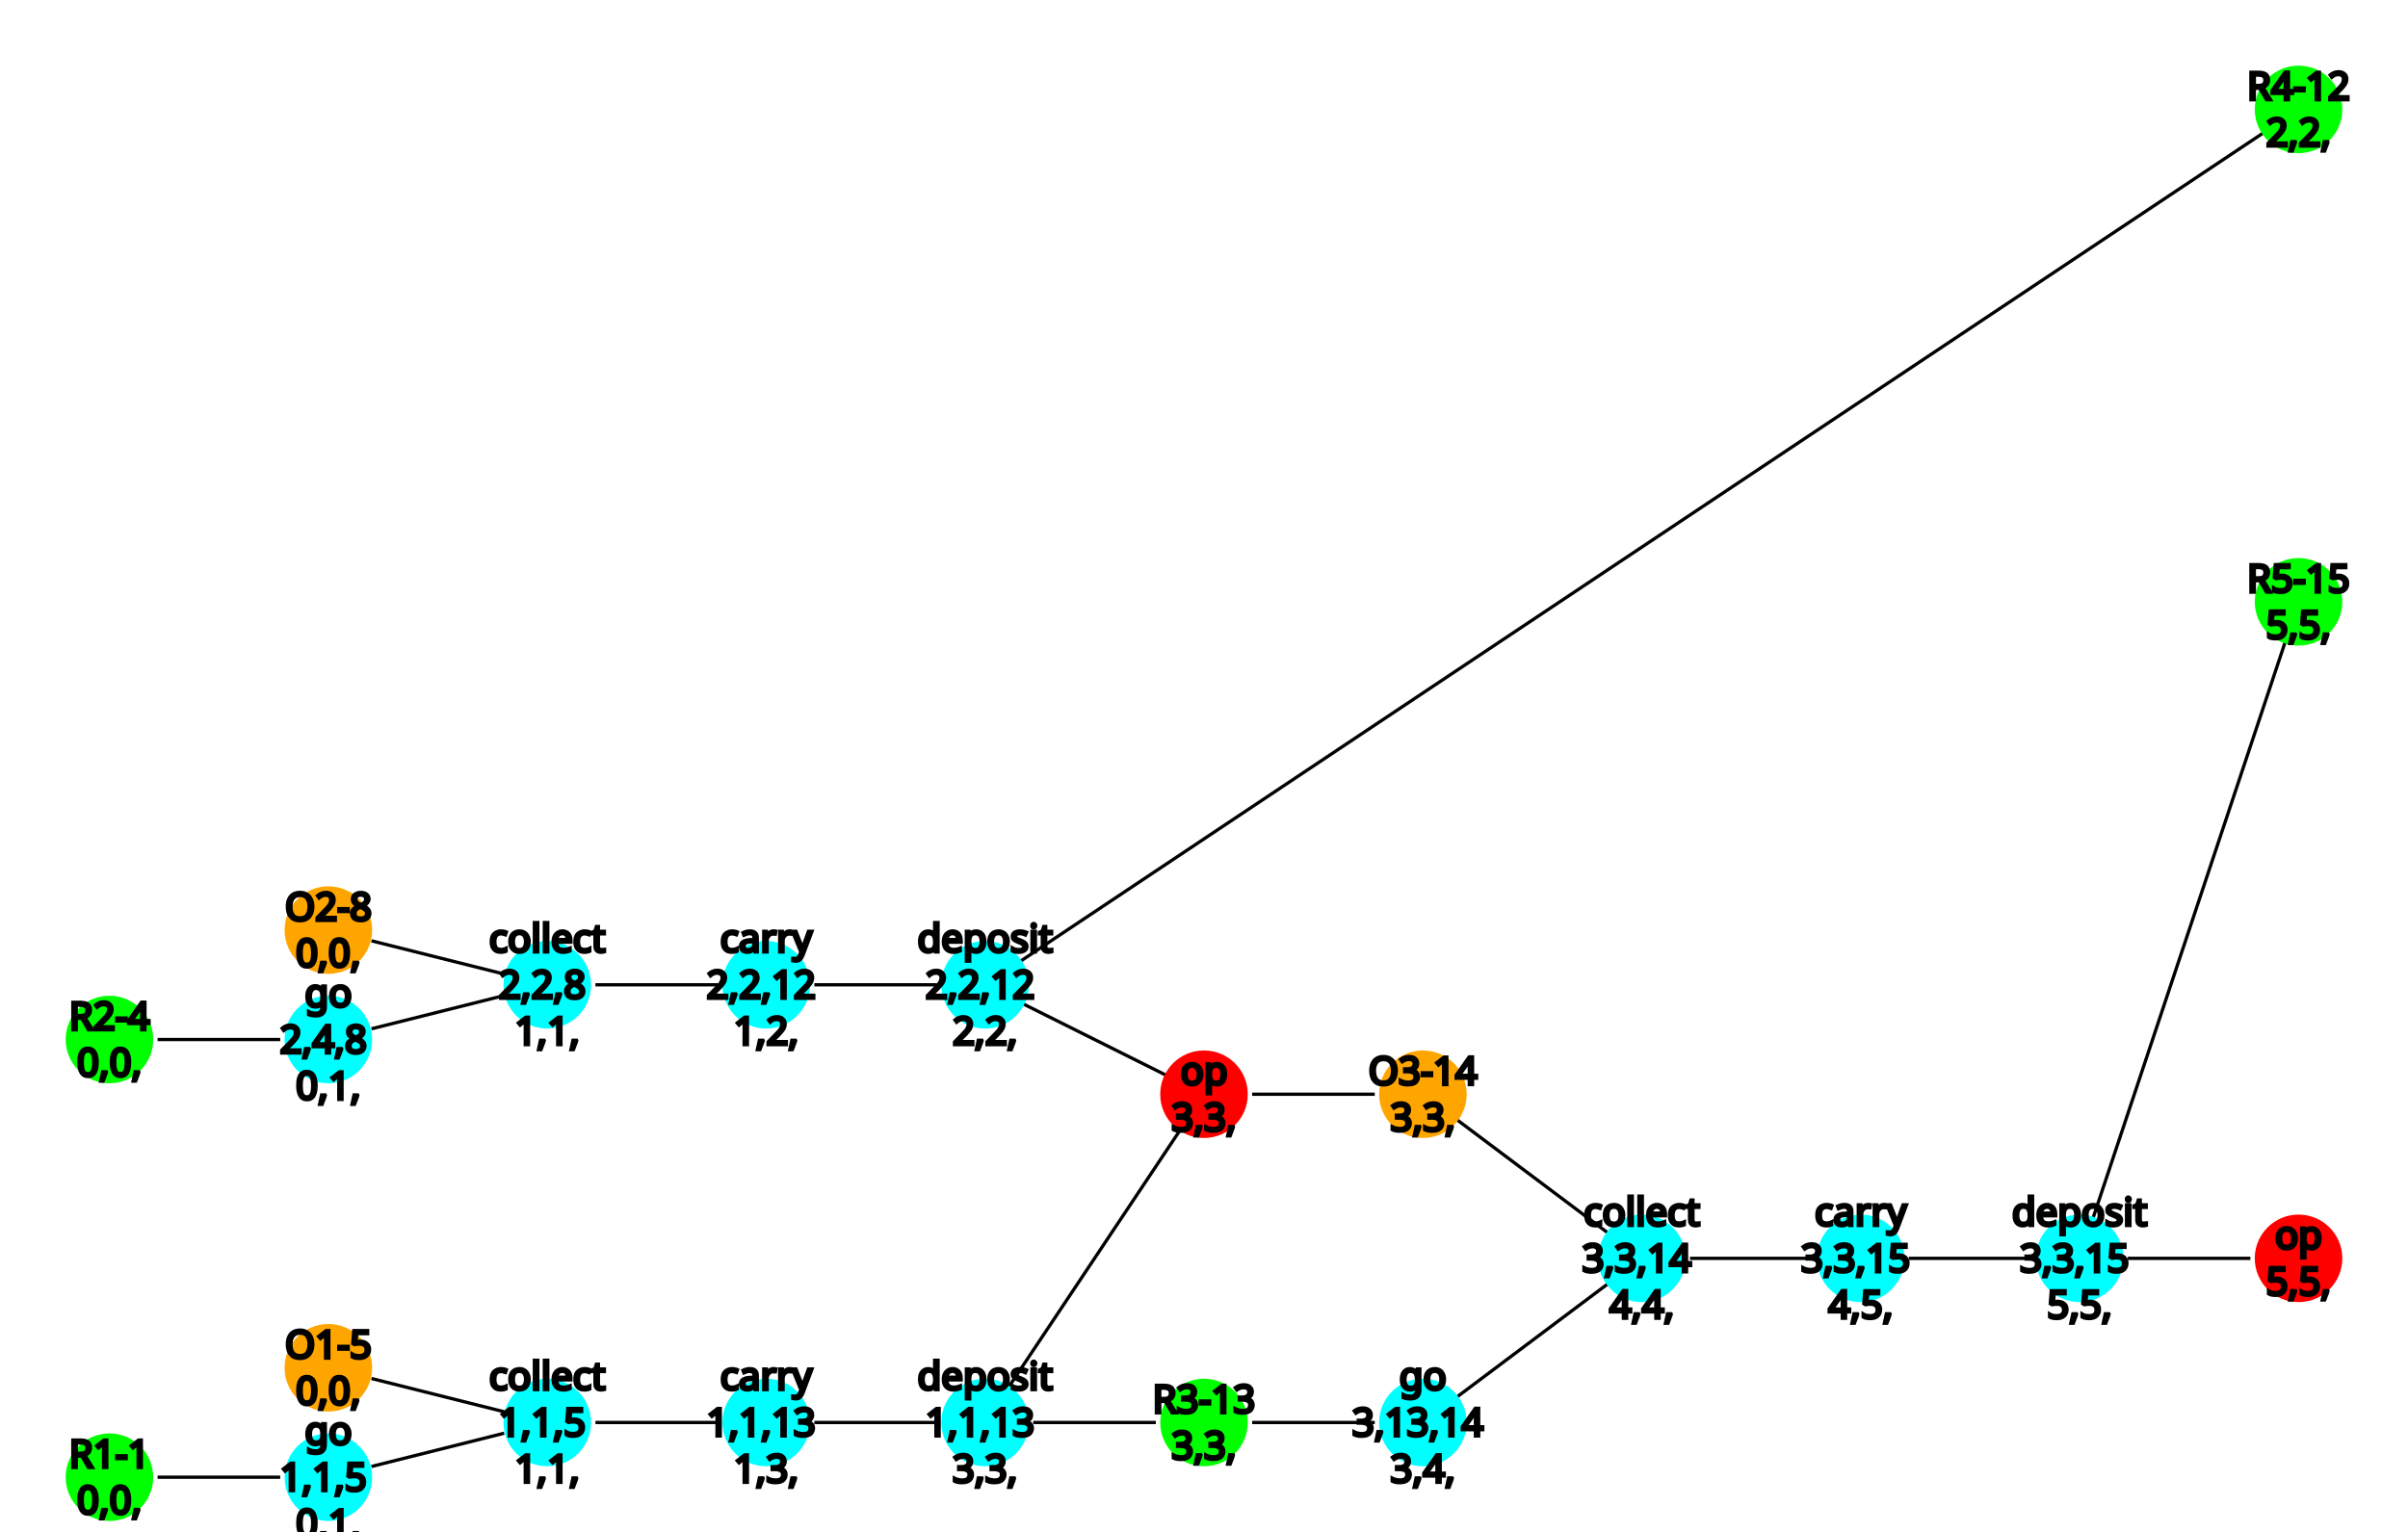
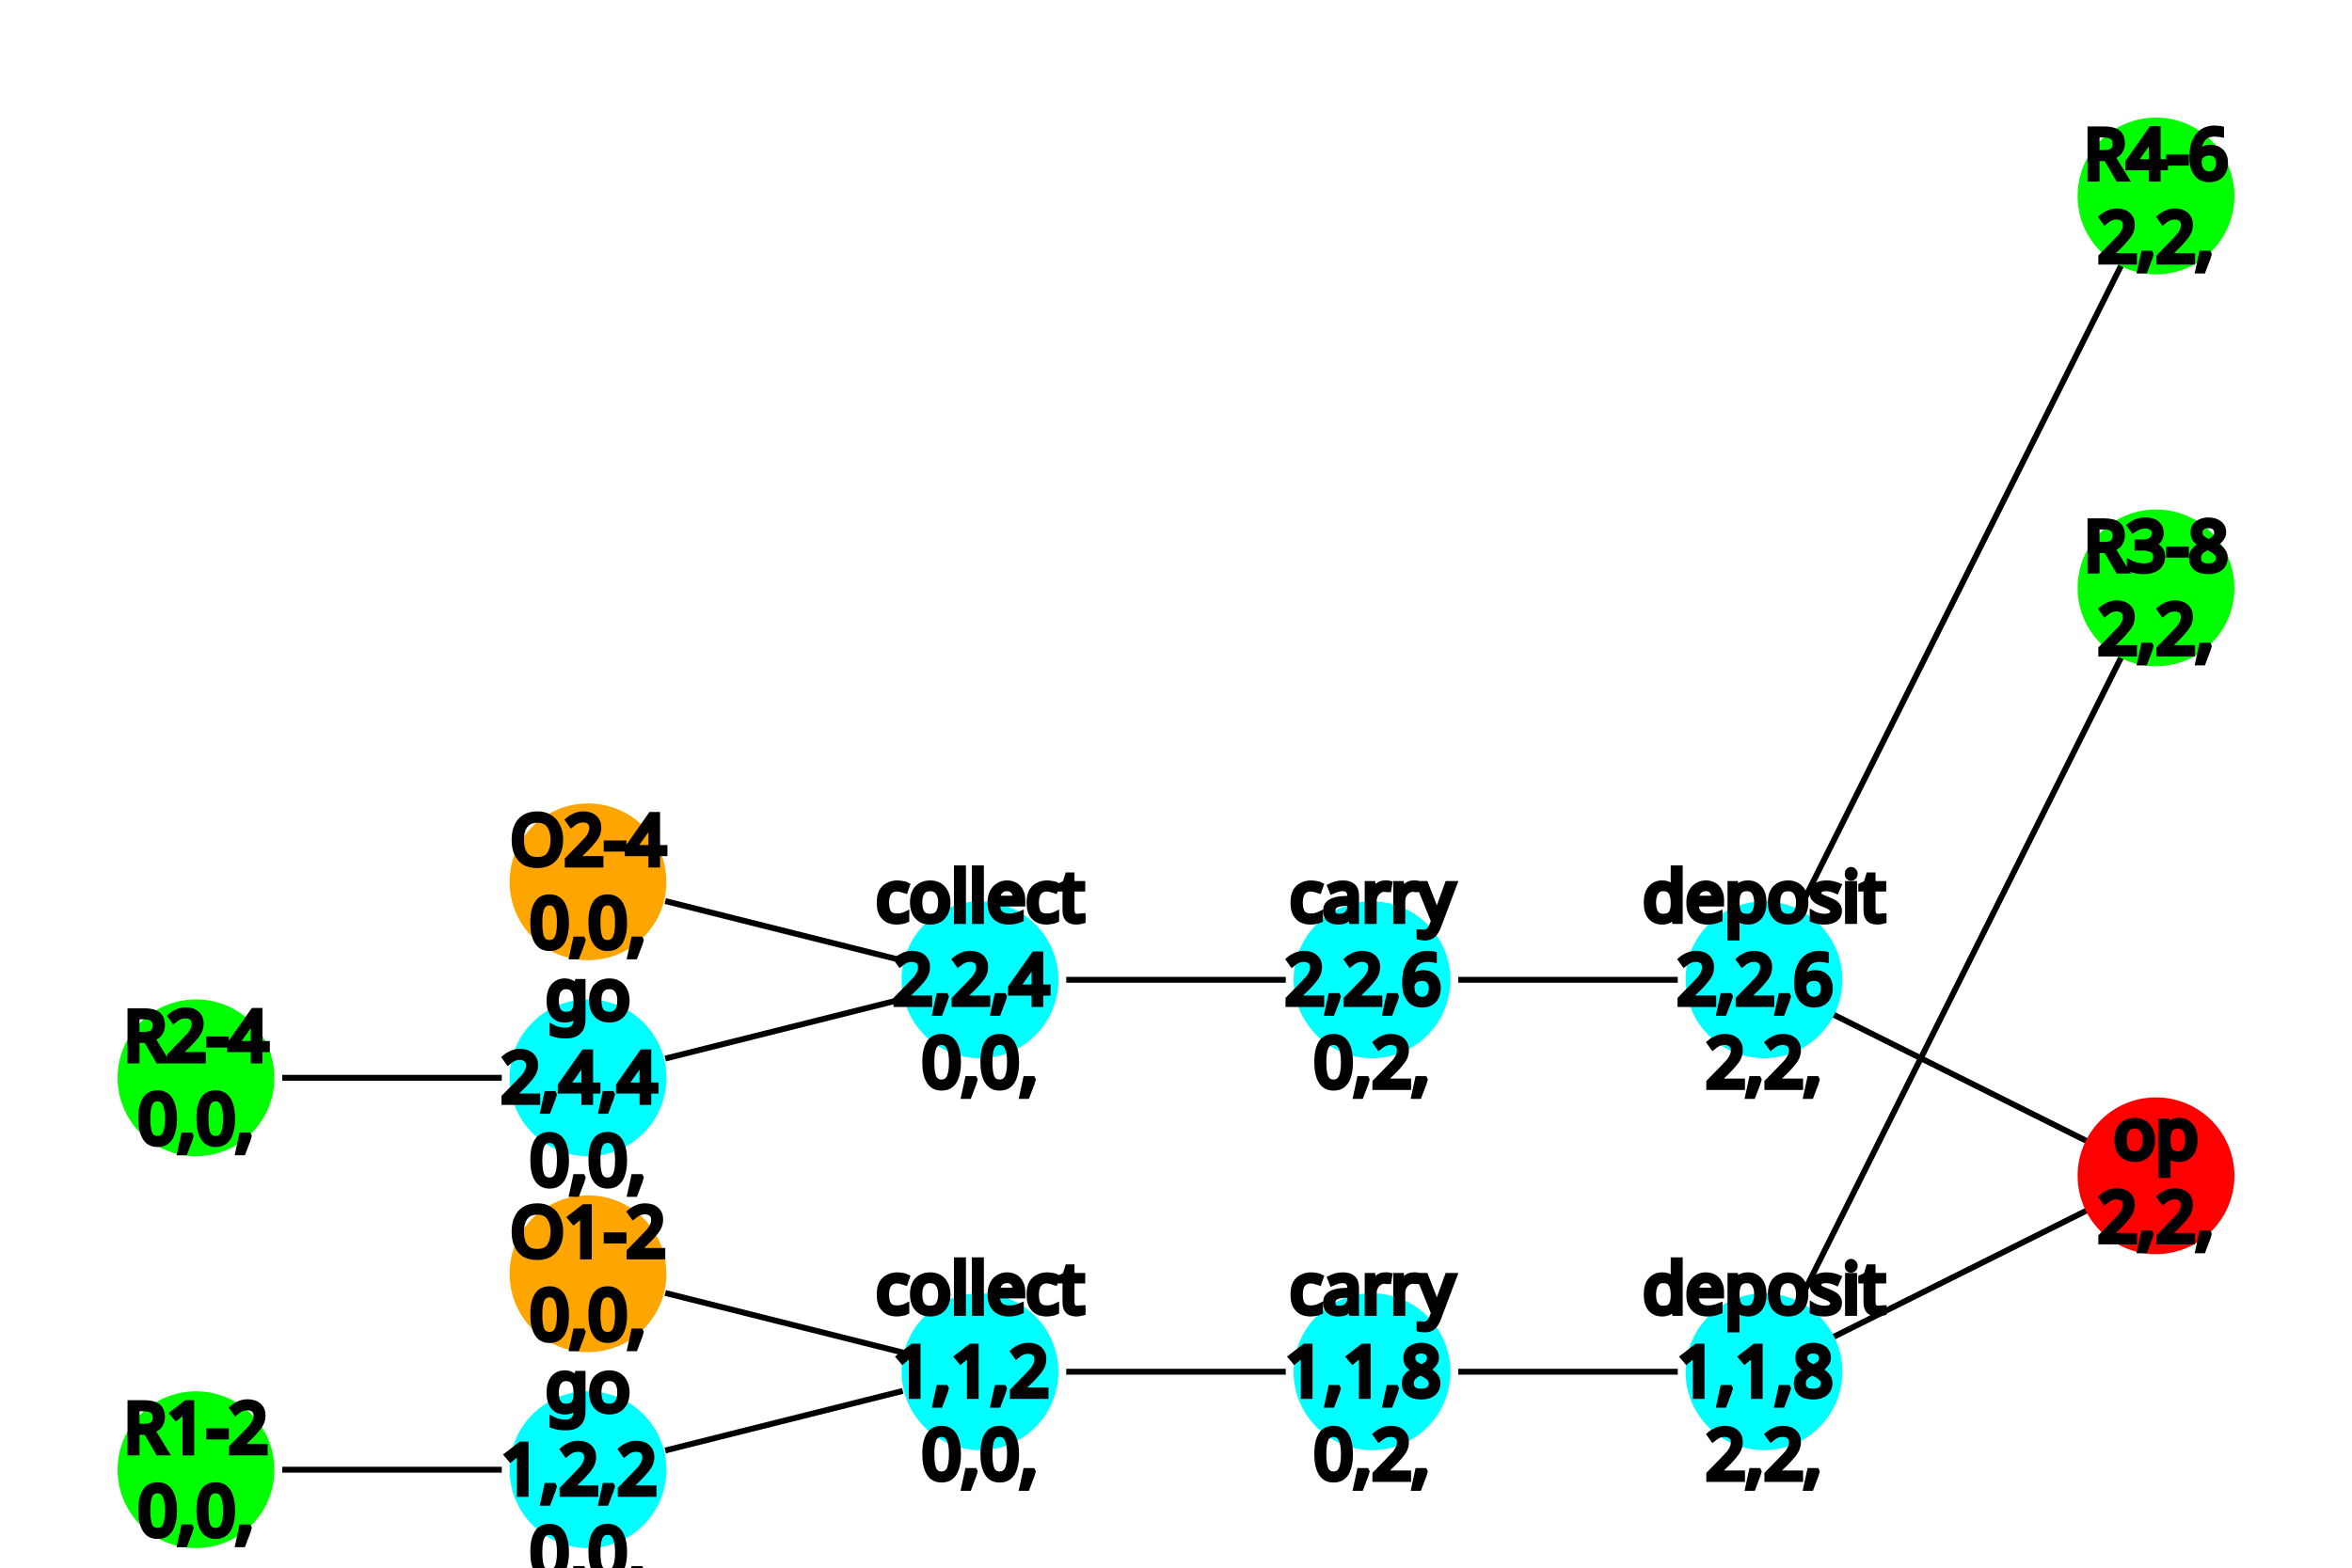
- <svg xmlns="http://www.w3.org/2000/svg" version="1.2" width="220mm" height="140mm" viewBox="0 0 220 140" stroke="none" fill="#000000" stroke-width="0.3" font-size="3.88">
+ <svg xmlns="http://www.w3.org/2000/svg" version="1.2" width="120mm" height="80mm" viewBox="0 0 120 80" stroke="none" fill="#000000" stroke-width="0.3" font-size="3.88">
  <defs>
    <marker id="arrow" markerWidth="15" markerHeight="7" refX="5" refY="3.5" orient="auto" markerUnits="strokeWidth">
      <path d="M0,0 L15,3.5 L0,7 z" stroke="context-stroke" fill="context-stroke" />
    </marker>
  </defs>
-   <g stroke="#000000" id="img-2ba4cc28-1">
-     <g transform="translate(200,115)">
-       <path fill="none" d="M-5.6,0 L 5.6 0" class="primitive" />
-     </g>
-     <g transform="translate(200,85)">
-       <path fill="none" d="M-9.28,27.83 L 9.28 -27.83" class="primitive" />
-     </g>
-     <g transform="translate(180,115)">
-       <path fill="none" d="M-5.6,0 L 5.6 0" class="primitive" />
-     </g>
-     <g transform="translate(160,115)">
-       <path fill="none" d="M-5.6,0 L 5.6 0" class="primitive" />
-     </g>
-     <g transform="translate(140,122.5)">
-       <path fill="none" d="M-7.56,5.67 L 7.56 -5.67" class="primitive" />
-     </g>
-     <g transform="translate(100,115)">
-       <path fill="none" d="M-8.61,12.91 L 8.61 -12.91" class="primitive" />
-     </g>
-     <g transform="translate(100,130)">
-       <path fill="none" d="M-5.6,0 L 5.6 0" class="primitive" />
-     </g>
-     <g transform="translate(80,130)">
-       <path fill="none" d="M-5.6,0 L 5.6 0" class="primitive" />
-     </g>
-     <g transform="translate(60,130)">
-       <path fill="none" d="M-5.6,0 L 5.6 0" class="primitive" />
-     </g>
-     <g transform="translate(40,132.5)">
+   <g stroke="#000000" id="img-24d26379-1">
+     <g transform="translate(100,65)">
+       <path fill="none" d="M-6.89,3.44 L 6.89 -3.44" class="primitive" />
+     </g>
+     <g transform="translate(100,50)">
+       <path fill="none" d="M-8.93,17.87 L 8.93 -17.87" class="primitive" />
+     </g>
+     <g transform="translate(80,70)">
+       <path fill="none" d="M-5.6,0 L 5.6 0" class="primitive" />
+     </g>
+     <g transform="translate(60,70)">
+       <path fill="none" d="M-5.6,0 L 5.6 0" class="primitive" />
+     </g>
+     <g transform="translate(40,72.5)">
      <path fill="none" d="M-6.06,1.52 L 6.06 -1.52" class="primitive" />
    </g>
-     <g transform="translate(100,95)">
+     <g transform="translate(100,55)">
      <path fill="none" d="M-6.89,-3.44 L 6.89 3.44" class="primitive" />
    </g>
-     <g transform="translate(150,50)">
-       <path fill="none" d="M-57.36,38.24 L 57.36 -38.24" class="primitive" />
-     </g>
-     <g transform="translate(80,90)">
-       <path fill="none" d="M-5.6,0 L 5.6 0" class="primitive" />
-     </g>
-     <g transform="translate(60,90)">
-       <path fill="none" d="M-5.6,0 L 5.6 0" class="primitive" />
-     </g>
-     <g transform="translate(40,92.5)">
+     <g transform="translate(100,30)">
+       <path fill="none" d="M-8.93,17.87 L 8.93 -17.87" class="primitive" />
+     </g>
+     <g transform="translate(80,50)">
+       <path fill="none" d="M-5.6,0 L 5.6 0" class="primitive" />
+     </g>
+     <g transform="translate(60,50)">
+       <path fill="none" d="M-5.6,0 L 5.6 0" class="primitive" />
+     </g>
+     <g transform="translate(40,52.5)">
      <path fill="none" d="M-6.06,1.52 L 6.06 -1.52" class="primitive" />
    </g>
-     <g transform="translate(120,100)">
-       <path fill="none" d="M-5.6,0 L 5.6 0" class="primitive" />
-     </g>
-     <g transform="translate(20,135)">
-       <path fill="none" d="M-5.6,0 L 5.6 0" class="primitive" />
-     </g>
-     <g transform="translate(120,130)">
-       <path fill="none" d="M-5.6,0 L 5.6 0" class="primitive" />
-     </g>
-     <g transform="translate(20,95)">
-       <path fill="none" d="M-5.6,0 L 5.6 0" class="primitive" />
-     </g>
-     <g transform="translate(140,107.5)">
-       <path fill="none" d="M-7.56,-5.67 L 7.56 5.67" class="primitive" />
-     </g>
-     <g transform="translate(40,87.5)">
+     <g transform="translate(20,75)">
+       <path fill="none" d="M-5.6,0 L 5.6 0" class="primitive" />
+     </g>
+     <g transform="translate(20,55)">
+       <path fill="none" d="M-5.6,0 L 5.6 0" class="primitive" />
+     </g>
+     <g transform="translate(40,47.5)">
      <path fill="none" d="M-6.06,-1.52 L 6.06 1.52" class="primitive" />
    </g>
-     <g transform="translate(40,127.5)">
+     <g transform="translate(40,67.5)">
      <path fill="none" d="M-6.06,-1.52 L 6.06 1.52" class="primitive" />
    </g>
  </g>
-   <g fill="#00FFFF" id="img-2ba4cc28-2">
-     <g transform="translate(190,115)">
-       <circle cx="0" cy="0" r="4" class="primitive" />
-     </g>
-   </g>
-   <g fill="#00FFFF" id="img-2ba4cc28-3">
-     <g transform="translate(170,115)">
-       <circle cx="0" cy="0" r="4" class="primitive" />
-     </g>
-   </g>
-   <g fill="#00FFFF" id="img-2ba4cc28-4">
-     <g transform="translate(150,115)">
-       <circle cx="0" cy="0" r="4" class="primitive" />
-     </g>
-   </g>
-   <g fill="#00FFFF" id="img-2ba4cc28-5">
-     <g transform="translate(130,130)">
-       <circle cx="0" cy="0" r="4" class="primitive" />
-     </g>
-   </g>
-   <g fill="#FF0000" id="img-2ba4cc28-6">
-     <g transform="translate(210,115)">
-       <circle cx="0" cy="0" r="4" class="primitive" />
-     </g>
-   </g>
-   <g fill="#00FFFF" id="img-2ba4cc28-7">
-     <g transform="translate(90,130)">
-       <circle cx="0" cy="0" r="4" class="primitive" />
-     </g>
-   </g>
-   <g fill="#00FFFF" id="img-2ba4cc28-8">
-     <g transform="translate(70,130)">
-       <circle cx="0" cy="0" r="4" class="primitive" />
-     </g>
-   </g>
-   <g fill="#00FFFF" id="img-2ba4cc28-9">
-     <g transform="translate(50,130)">
-       <circle cx="0" cy="0" r="4" class="primitive" />
-     </g>
-   </g>
-   <g fill="#00FFFF" id="img-2ba4cc28-10">
-     <g transform="translate(30,135)">
-       <circle cx="0" cy="0" r="4" class="primitive" />
-     </g>
-   </g>
-   <g fill="#00FFFF" id="img-2ba4cc28-11">
-     <g transform="translate(90,90)">
-       <circle cx="0" cy="0" r="4" class="primitive" />
-     </g>
-   </g>
-   <g fill="#00FFFF" id="img-2ba4cc28-12">
-     <g transform="translate(70,90)">
-       <circle cx="0" cy="0" r="4" class="primitive" />
-     </g>
-   </g>
-   <g fill="#00FFFF" id="img-2ba4cc28-13">
-     <g transform="translate(50,90)">
-       <circle cx="0" cy="0" r="4" class="primitive" />
-     </g>
-   </g>
-   <g fill="#00FFFF" id="img-2ba4cc28-14">
-     <g transform="translate(30,95)">
-       <circle cx="0" cy="0" r="4" class="primitive" />
-     </g>
-   </g>
-   <g fill="#FF0000" id="img-2ba4cc28-15">
-     <g transform="translate(110,100)">
-       <circle cx="0" cy="0" r="4" class="primitive" />
-     </g>
-   </g>
-   <g fill="#00FF00" id="img-2ba4cc28-16">
-     <g transform="translate(10,135)">
-       <circle cx="0" cy="0" r="4" class="primitive" />
-     </g>
-   </g>
-   <g fill="#00FF00" id="img-2ba4cc28-17">
-     <g transform="translate(210,55)">
-       <circle cx="0" cy="0" r="4" class="primitive" />
-     </g>
-   </g>
-   <g fill="#00FF00" id="img-2ba4cc28-18">
-     <g transform="translate(110,130)">
-       <circle cx="0" cy="0" r="4" class="primitive" />
-     </g>
-   </g>
-   <g fill="#00FF00" id="img-2ba4cc28-19">
-     <g transform="translate(10,95)">
-       <circle cx="0" cy="0" r="4" class="primitive" />
-     </g>
-   </g>
-   <g fill="#00FF00" id="img-2ba4cc28-20">
-     <g transform="translate(210,10)">
-       <circle cx="0" cy="0" r="4" class="primitive" />
-     </g>
-   </g>
-   <g fill="#FFA500" id="img-2ba4cc28-21">
-     <g transform="translate(130,100)">
-       <circle cx="0" cy="0" r="4" class="primitive" />
-     </g>
-   </g>
-   <g fill="#FFA500" id="img-2ba4cc28-22">
-     <g transform="translate(30,85)">
-       <circle cx="0" cy="0" r="4" class="primitive" />
-     </g>
-   </g>
-   <g fill="#FFA500" id="img-2ba4cc28-23">
-     <g transform="translate(30,125)">
-       <circle cx="0" cy="0" r="4" class="primitive" />
-     </g>
-   </g>
-   <g font-family="futura" font-size="3.53" stroke="#000000" id="img-2ba4cc28-24">
-     <g transform="translate(190,115)">
-       <g class="primitive">
-         <text text-anchor="middle" dy="-0.85em">deposit<tspan x="0" dy="1.2em">3,3,15</tspan>
-           <tspan x="0" dy="1.2em">5,5,</tspan>
-         </text>
-       </g>
-     </g>
-     <g transform="translate(170,115)">
-       <g class="primitive">
-         <text text-anchor="middle" dy="-0.85em">carry<tspan x="0" dy="1.2em">3,3,15</tspan>
-           <tspan x="0" dy="1.2em">4,5,</tspan>
-         </text>
-       </g>
-     </g>
-     <g transform="translate(150,115)">
-       <g class="primitive">
-         <text text-anchor="middle" dy="-0.85em">collect<tspan x="0" dy="1.2em">3,3,14</tspan>
-           <tspan x="0" dy="1.2em">4,4,</tspan>
-         </text>
-       </g>
-     </g>
-     <g transform="translate(130,130)">
-       <g class="primitive">
-         <text text-anchor="middle" dy="-0.85em">go<tspan x="0" dy="1.2em">3,13,14</tspan>
-           <tspan x="0" dy="1.2em">3,4,</tspan>
-         </text>
-       </g>
-     </g>
-     <g transform="translate(210,115)">
-       <g class="primitive">
-         <text text-anchor="middle" dy="-0.25em">op<tspan x="0" dy="1.2em">5,5,</tspan>
-         </text>
-       </g>
-     </g>
-     <g transform="translate(90,130)">
-       <g class="primitive">
-         <text text-anchor="middle" dy="-0.85em">deposit<tspan x="0" dy="1.2em">1,1,13</tspan>
-           <tspan x="0" dy="1.2em">3,3,</tspan>
-         </text>
-       </g>
-     </g>
-     <g transform="translate(70,130)">
-       <g class="primitive">
-         <text text-anchor="middle" dy="-0.85em">carry<tspan x="0" dy="1.2em">1,1,13</tspan>
-           <tspan x="0" dy="1.2em">1,3,</tspan>
-         </text>
-       </g>
-     </g>
-     <g transform="translate(50,130)">
-       <g class="primitive">
-         <text text-anchor="middle" dy="-0.85em">collect<tspan x="0" dy="1.2em">1,1,5</tspan>
-           <tspan x="0" dy="1.2em">1,1,</tspan>
-         </text>
-       </g>
-     </g>
-     <g transform="translate(30,135)">
-       <g class="primitive">
-         <text text-anchor="middle" dy="-0.85em">go<tspan x="0" dy="1.2em">1,1,5</tspan>
-           <tspan x="0" dy="1.2em">0,1,</tspan>
-         </text>
-       </g>
-     </g>
-     <g transform="translate(90,90)">
-       <g class="primitive">
-         <text text-anchor="middle" dy="-0.85em">deposit<tspan x="0" dy="1.2em">2,2,12</tspan>
+   <g fill="#00FFFF" id="img-24d26379-2">
+     <g transform="translate(90,70)">
+       <circle cx="0" cy="0" r="4" class="primitive" />
+     </g>
+   </g>
+   <g fill="#00FFFF" id="img-24d26379-3">
+     <g transform="translate(70,70)">
+       <circle cx="0" cy="0" r="4" class="primitive" />
+     </g>
+   </g>
+   <g fill="#00FFFF" id="img-24d26379-4">
+     <g transform="translate(50,70)">
+       <circle cx="0" cy="0" r="4" class="primitive" />
+     </g>
+   </g>
+   <g fill="#00FFFF" id="img-24d26379-5">
+     <g transform="translate(30,75)">
+       <circle cx="0" cy="0" r="4" class="primitive" />
+     </g>
+   </g>
+   <g fill="#00FFFF" id="img-24d26379-6">
+     <g transform="translate(90,50)">
+       <circle cx="0" cy="0" r="4" class="primitive" />
+     </g>
+   </g>
+   <g fill="#00FFFF" id="img-24d26379-7">
+     <g transform="translate(70,50)">
+       <circle cx="0" cy="0" r="4" class="primitive" />
+     </g>
+   </g>
+   <g fill="#00FFFF" id="img-24d26379-8">
+     <g transform="translate(50,50)">
+       <circle cx="0" cy="0" r="4" class="primitive" />
+     </g>
+   </g>
+   <g fill="#00FFFF" id="img-24d26379-9">
+     <g transform="translate(30,55)">
+       <circle cx="0" cy="0" r="4" class="primitive" />
+     </g>
+   </g>
+   <g fill="#FF0000" id="img-24d26379-10">
+     <g transform="translate(110,60)">
+       <circle cx="0" cy="0" r="4" class="primitive" />
+     </g>
+   </g>
+   <g fill="#00FF00" id="img-24d26379-11">
+     <g transform="translate(10,75)">
+       <circle cx="0" cy="0" r="4" class="primitive" />
+     </g>
+   </g>
+   <g fill="#00FF00" id="img-24d26379-12">
+     <g transform="translate(110,30)">
+       <circle cx="0" cy="0" r="4" class="primitive" />
+     </g>
+   </g>
+   <g fill="#00FF00" id="img-24d26379-13">
+     <g transform="translate(10,55)">
+       <circle cx="0" cy="0" r="4" class="primitive" />
+     </g>
+   </g>
+   <g fill="#00FF00" id="img-24d26379-14">
+     <g transform="translate(110,10)">
+       <circle cx="0" cy="0" r="4" class="primitive" />
+     </g>
+   </g>
+   <g fill="#FFA500" id="img-24d26379-15">
+     <g transform="translate(30,45)">
+       <circle cx="0" cy="0" r="4" class="primitive" />
+     </g>
+   </g>
+   <g fill="#FFA500" id="img-24d26379-16">
+     <g transform="translate(30,65)">
+       <circle cx="0" cy="0" r="4" class="primitive" />
+     </g>
+   </g>
+   <g font-family="futura" font-size="3.53" stroke="#000000" id="img-24d26379-17">
+     <g transform="translate(90,70)">
+       <g class="primitive">
+         <text text-anchor="middle" dy="-0.85em">deposit<tspan x="0" dy="1.2em">1,1,8</tspan>
          <tspan x="0" dy="1.2em">2,2,</tspan>
        </text>
      </g>
    </g>
-     <g transform="translate(70,90)">
-       <g class="primitive">
-         <text text-anchor="middle" dy="-0.85em">carry<tspan x="0" dy="1.2em">2,2,12</tspan>
-           <tspan x="0" dy="1.2em">1,2,</tspan>
-         </text>
-       </g>
-     </g>
-     <g transform="translate(50,90)">
-       <g class="primitive">
-         <text text-anchor="middle" dy="-0.85em">collect<tspan x="0" dy="1.2em">2,2,8</tspan>
-           <tspan x="0" dy="1.2em">1,1,</tspan>
-         </text>
-       </g>
-     </g>
-     <g transform="translate(30,95)">
-       <g class="primitive">
-         <text text-anchor="middle" dy="-0.85em">go<tspan x="0" dy="1.2em">2,4,8</tspan>
-           <tspan x="0" dy="1.2em">0,1,</tspan>
-         </text>
-       </g>
-     </g>
-     <g transform="translate(110,100)">
-       <g class="primitive">
-         <text text-anchor="middle" dy="-0.25em">op<tspan x="0" dy="1.2em">3,3,</tspan>
-         </text>
-       </g>
-     </g>
-     <g transform="translate(10,135)">
-       <g class="primitive">
-         <text text-anchor="middle" dy="-0.25em">R1-1<tspan x="0" dy="1.2em">0,0,</tspan>
-         </text>
-       </g>
-     </g>
-     <g transform="translate(210,55)">
-       <g class="primitive">
-         <text text-anchor="middle" dy="-0.25em">R5-15<tspan x="0" dy="1.2em">5,5,</tspan>
-         </text>
-       </g>
-     </g>
-     <g transform="translate(110,130)">
-       <g class="primitive">
-         <text text-anchor="middle" dy="-0.25em">R3-13<tspan x="0" dy="1.2em">3,3,</tspan>
-         </text>
-       </g>
-     </g>
-     <g transform="translate(10,95)">
+     <g transform="translate(70,70)">
+       <g class="primitive">
+         <text text-anchor="middle" dy="-0.85em">carry<tspan x="0" dy="1.2em">1,1,8</tspan>
+           <tspan x="0" dy="1.2em">0,2,</tspan>
+         </text>
+       </g>
+     </g>
+     <g transform="translate(50,70)">
+       <g class="primitive">
+         <text text-anchor="middle" dy="-0.85em">collect<tspan x="0" dy="1.2em">1,1,2</tspan>
+           <tspan x="0" dy="1.2em">0,0,</tspan>
+         </text>
+       </g>
+     </g>
+     <g transform="translate(30,75)">
+       <g class="primitive">
+         <text text-anchor="middle" dy="-0.85em">go<tspan x="0" dy="1.2em">1,2,2</tspan>
+           <tspan x="0" dy="1.2em">0,0,</tspan>
+         </text>
+       </g>
+     </g>
+     <g transform="translate(90,50)">
+       <g class="primitive">
+         <text text-anchor="middle" dy="-0.85em">deposit<tspan x="0" dy="1.2em">2,2,6</tspan>
+           <tspan x="0" dy="1.2em">2,2,</tspan>
+         </text>
+       </g>
+     </g>
+     <g transform="translate(70,50)">
+       <g class="primitive">
+         <text text-anchor="middle" dy="-0.85em">carry<tspan x="0" dy="1.2em">2,2,6</tspan>
+           <tspan x="0" dy="1.2em">0,2,</tspan>
+         </text>
+       </g>
+     </g>
+     <g transform="translate(50,50)">
+       <g class="primitive">
+         <text text-anchor="middle" dy="-0.85em">collect<tspan x="0" dy="1.2em">2,2,4</tspan>
+           <tspan x="0" dy="1.2em">0,0,</tspan>
+         </text>
+       </g>
+     </g>
+     <g transform="translate(30,55)">
+       <g class="primitive">
+         <text text-anchor="middle" dy="-0.85em">go<tspan x="0" dy="1.2em">2,4,4</tspan>
+           <tspan x="0" dy="1.2em">0,0,</tspan>
+         </text>
+       </g>
+     </g>
+     <g transform="translate(110,60)">
+       <g class="primitive">
+         <text text-anchor="middle" dy="-0.25em">op<tspan x="0" dy="1.2em">2,2,</tspan>
+         </text>
+       </g>
+     </g>
+     <g transform="translate(10,75)">
+       <g class="primitive">
+         <text text-anchor="middle" dy="-0.25em">R1-2<tspan x="0" dy="1.2em">0,0,</tspan>
+         </text>
+       </g>
+     </g>
+     <g transform="translate(110,30)">
+       <g class="primitive">
+         <text text-anchor="middle" dy="-0.25em">R3-8<tspan x="0" dy="1.2em">2,2,</tspan>
+         </text>
+       </g>
+     </g>
+     <g transform="translate(10,55)">
      <g class="primitive">
        <text text-anchor="middle" dy="-0.25em">R2-4<tspan x="0" dy="1.2em">0,0,</tspan>
        </text>
      </g>
    </g>
-     <g transform="translate(210,10)">
-       <g class="primitive">
-         <text text-anchor="middle" dy="-0.25em">R4-12<tspan x="0" dy="1.2em">2,2,</tspan>
-         </text>
-       </g>
-     </g>
-     <g transform="translate(130,100)">
-       <g class="primitive">
-         <text text-anchor="middle" dy="-0.25em">O3-14<tspan x="0" dy="1.2em">3,3,</tspan>
-         </text>
-       </g>
-     </g>
-     <g transform="translate(30,85)">
-       <g class="primitive">
-         <text text-anchor="middle" dy="-0.25em">O2-8<tspan x="0" dy="1.2em">0,0,</tspan>
-         </text>
-       </g>
-     </g>
-     <g transform="translate(30,125)">
-       <g class="primitive">
-         <text text-anchor="middle" dy="-0.25em">O1-5<tspan x="0" dy="1.2em">0,0,</tspan>
+     <g transform="translate(110,10)">
+       <g class="primitive">
+         <text text-anchor="middle" dy="-0.25em">R4-6<tspan x="0" dy="1.2em">2,2,</tspan>
+         </text>
+       </g>
+     </g>
+     <g transform="translate(30,45)">
+       <g class="primitive">
+         <text text-anchor="middle" dy="-0.25em">O2-4<tspan x="0" dy="1.2em">0,0,</tspan>
+         </text>
+       </g>
+     </g>
+     <g transform="translate(30,65)">
+       <g class="primitive">
+         <text text-anchor="middle" dy="-0.25em">O1-2<tspan x="0" dy="1.2em">0,0,</tspan>
        </text>
      </g>
    </g>
  </g>
</svg>
